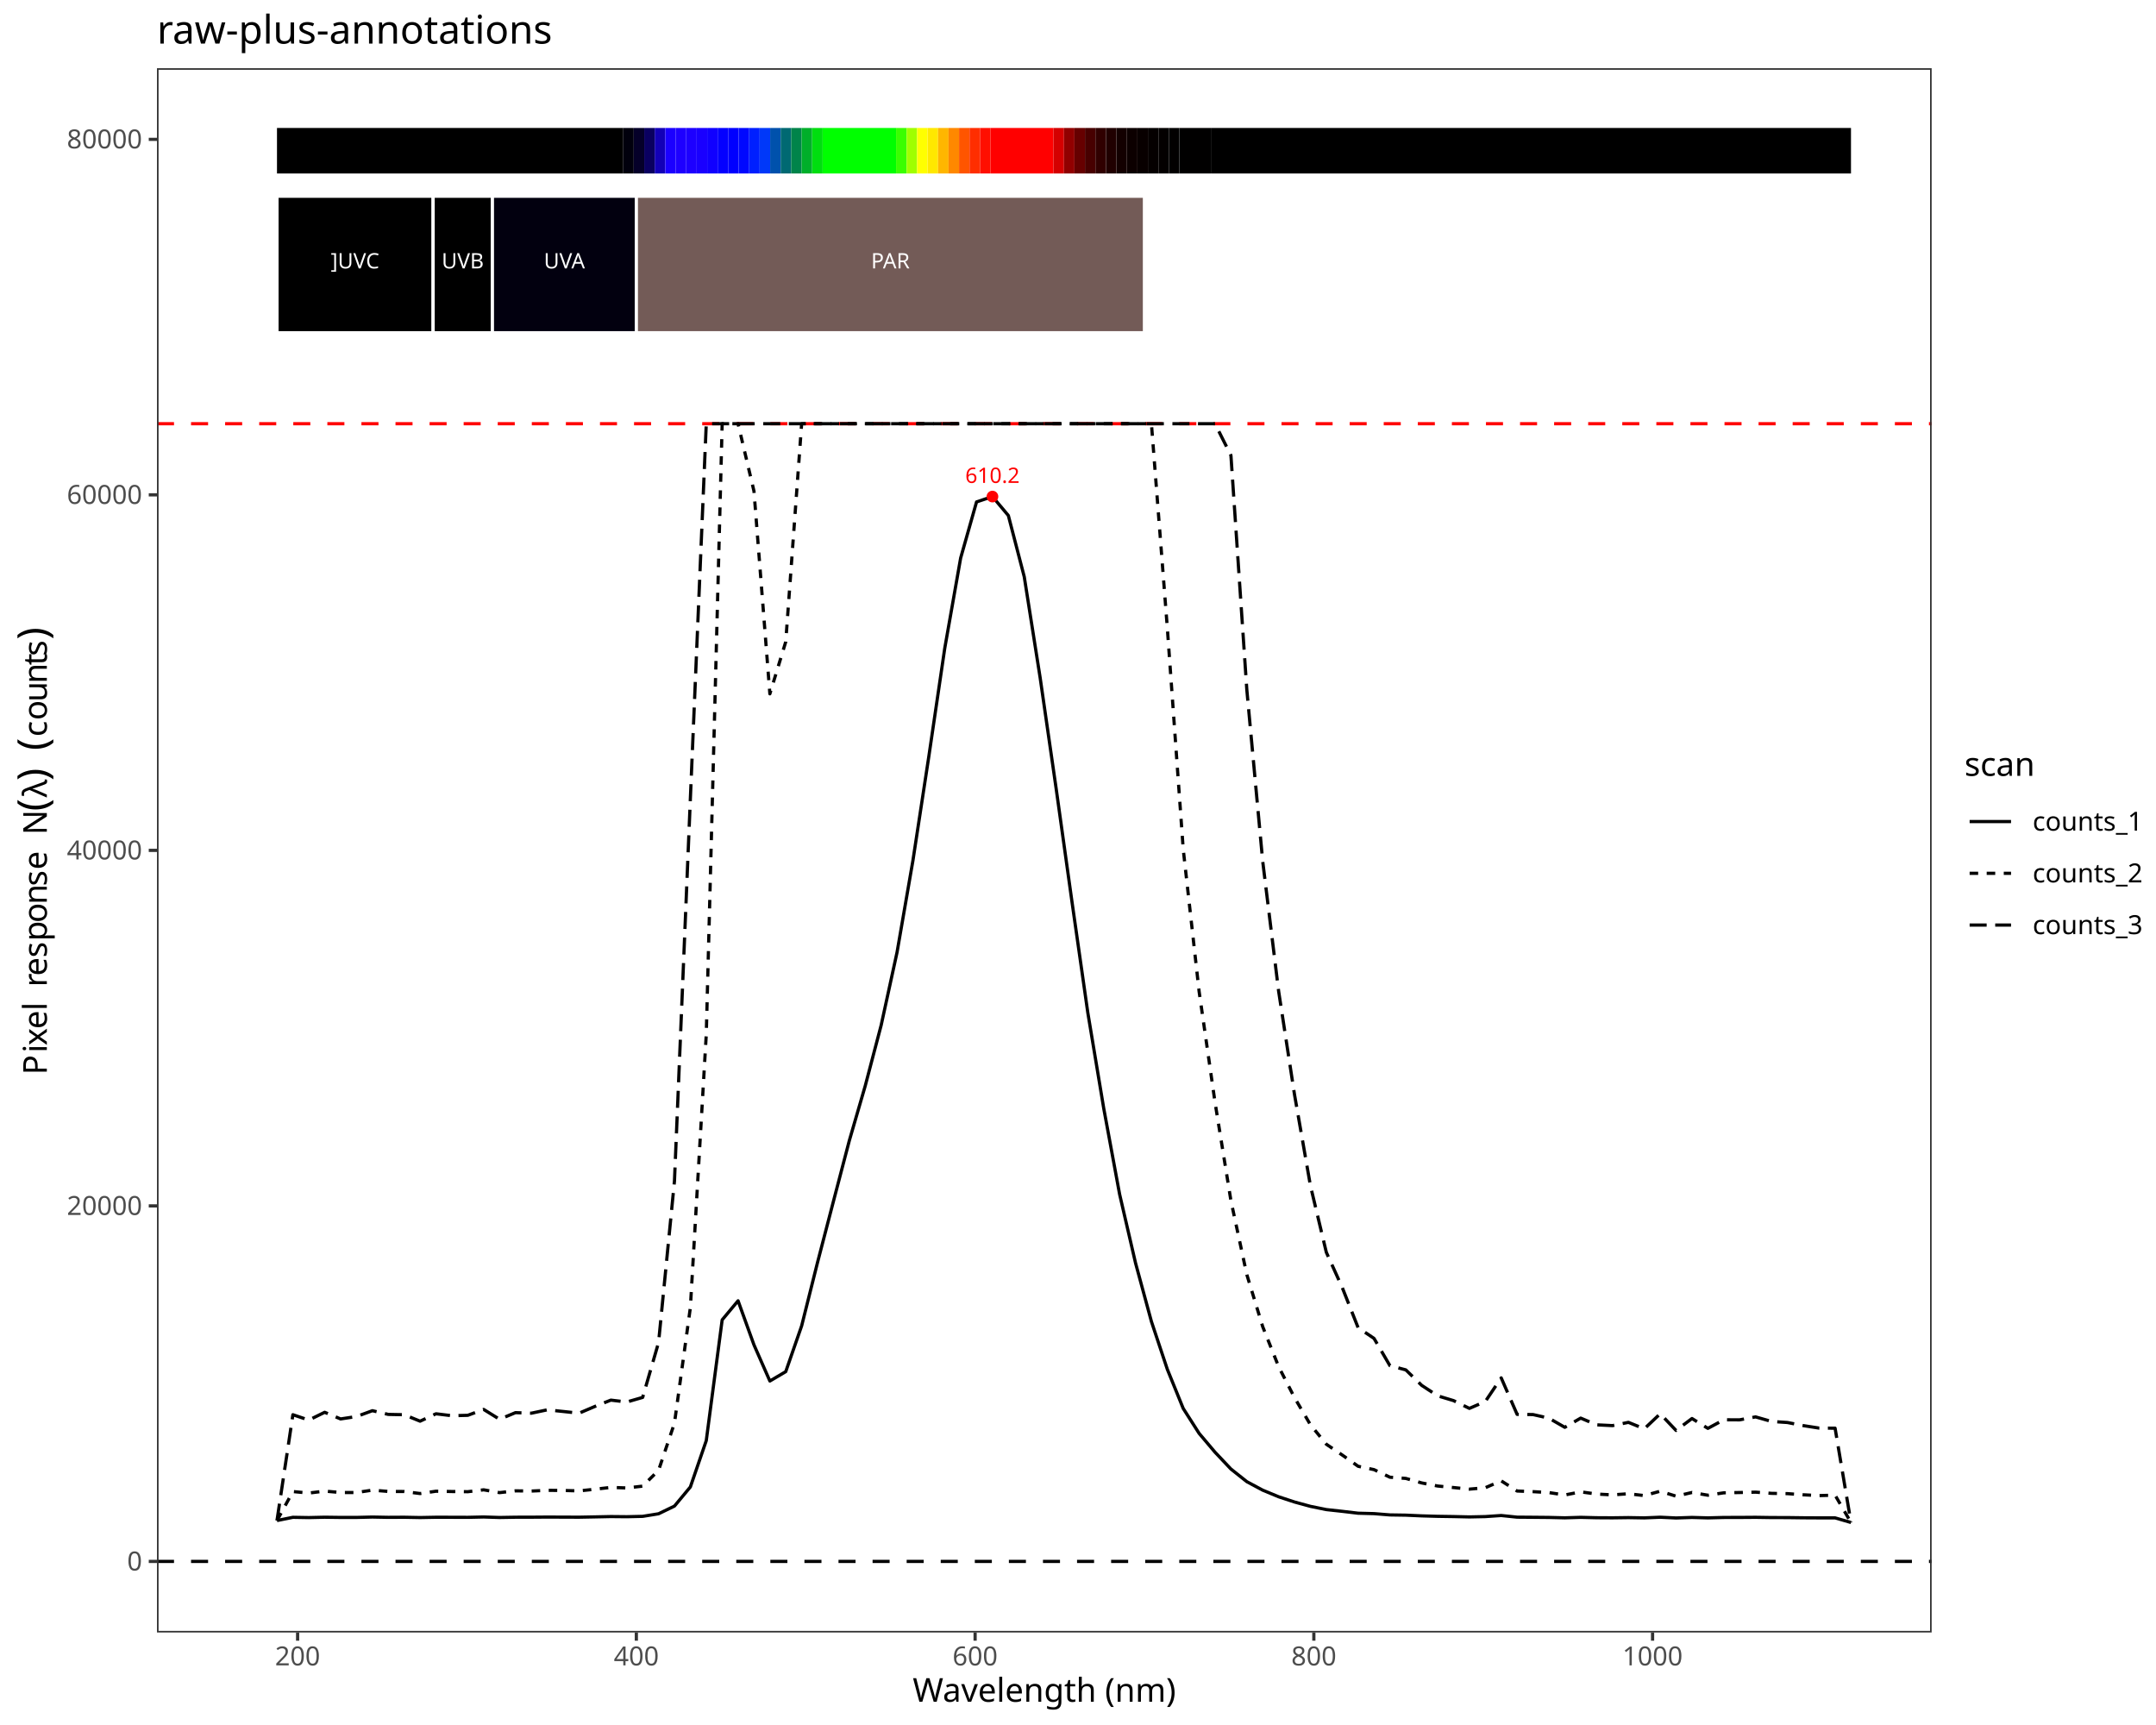
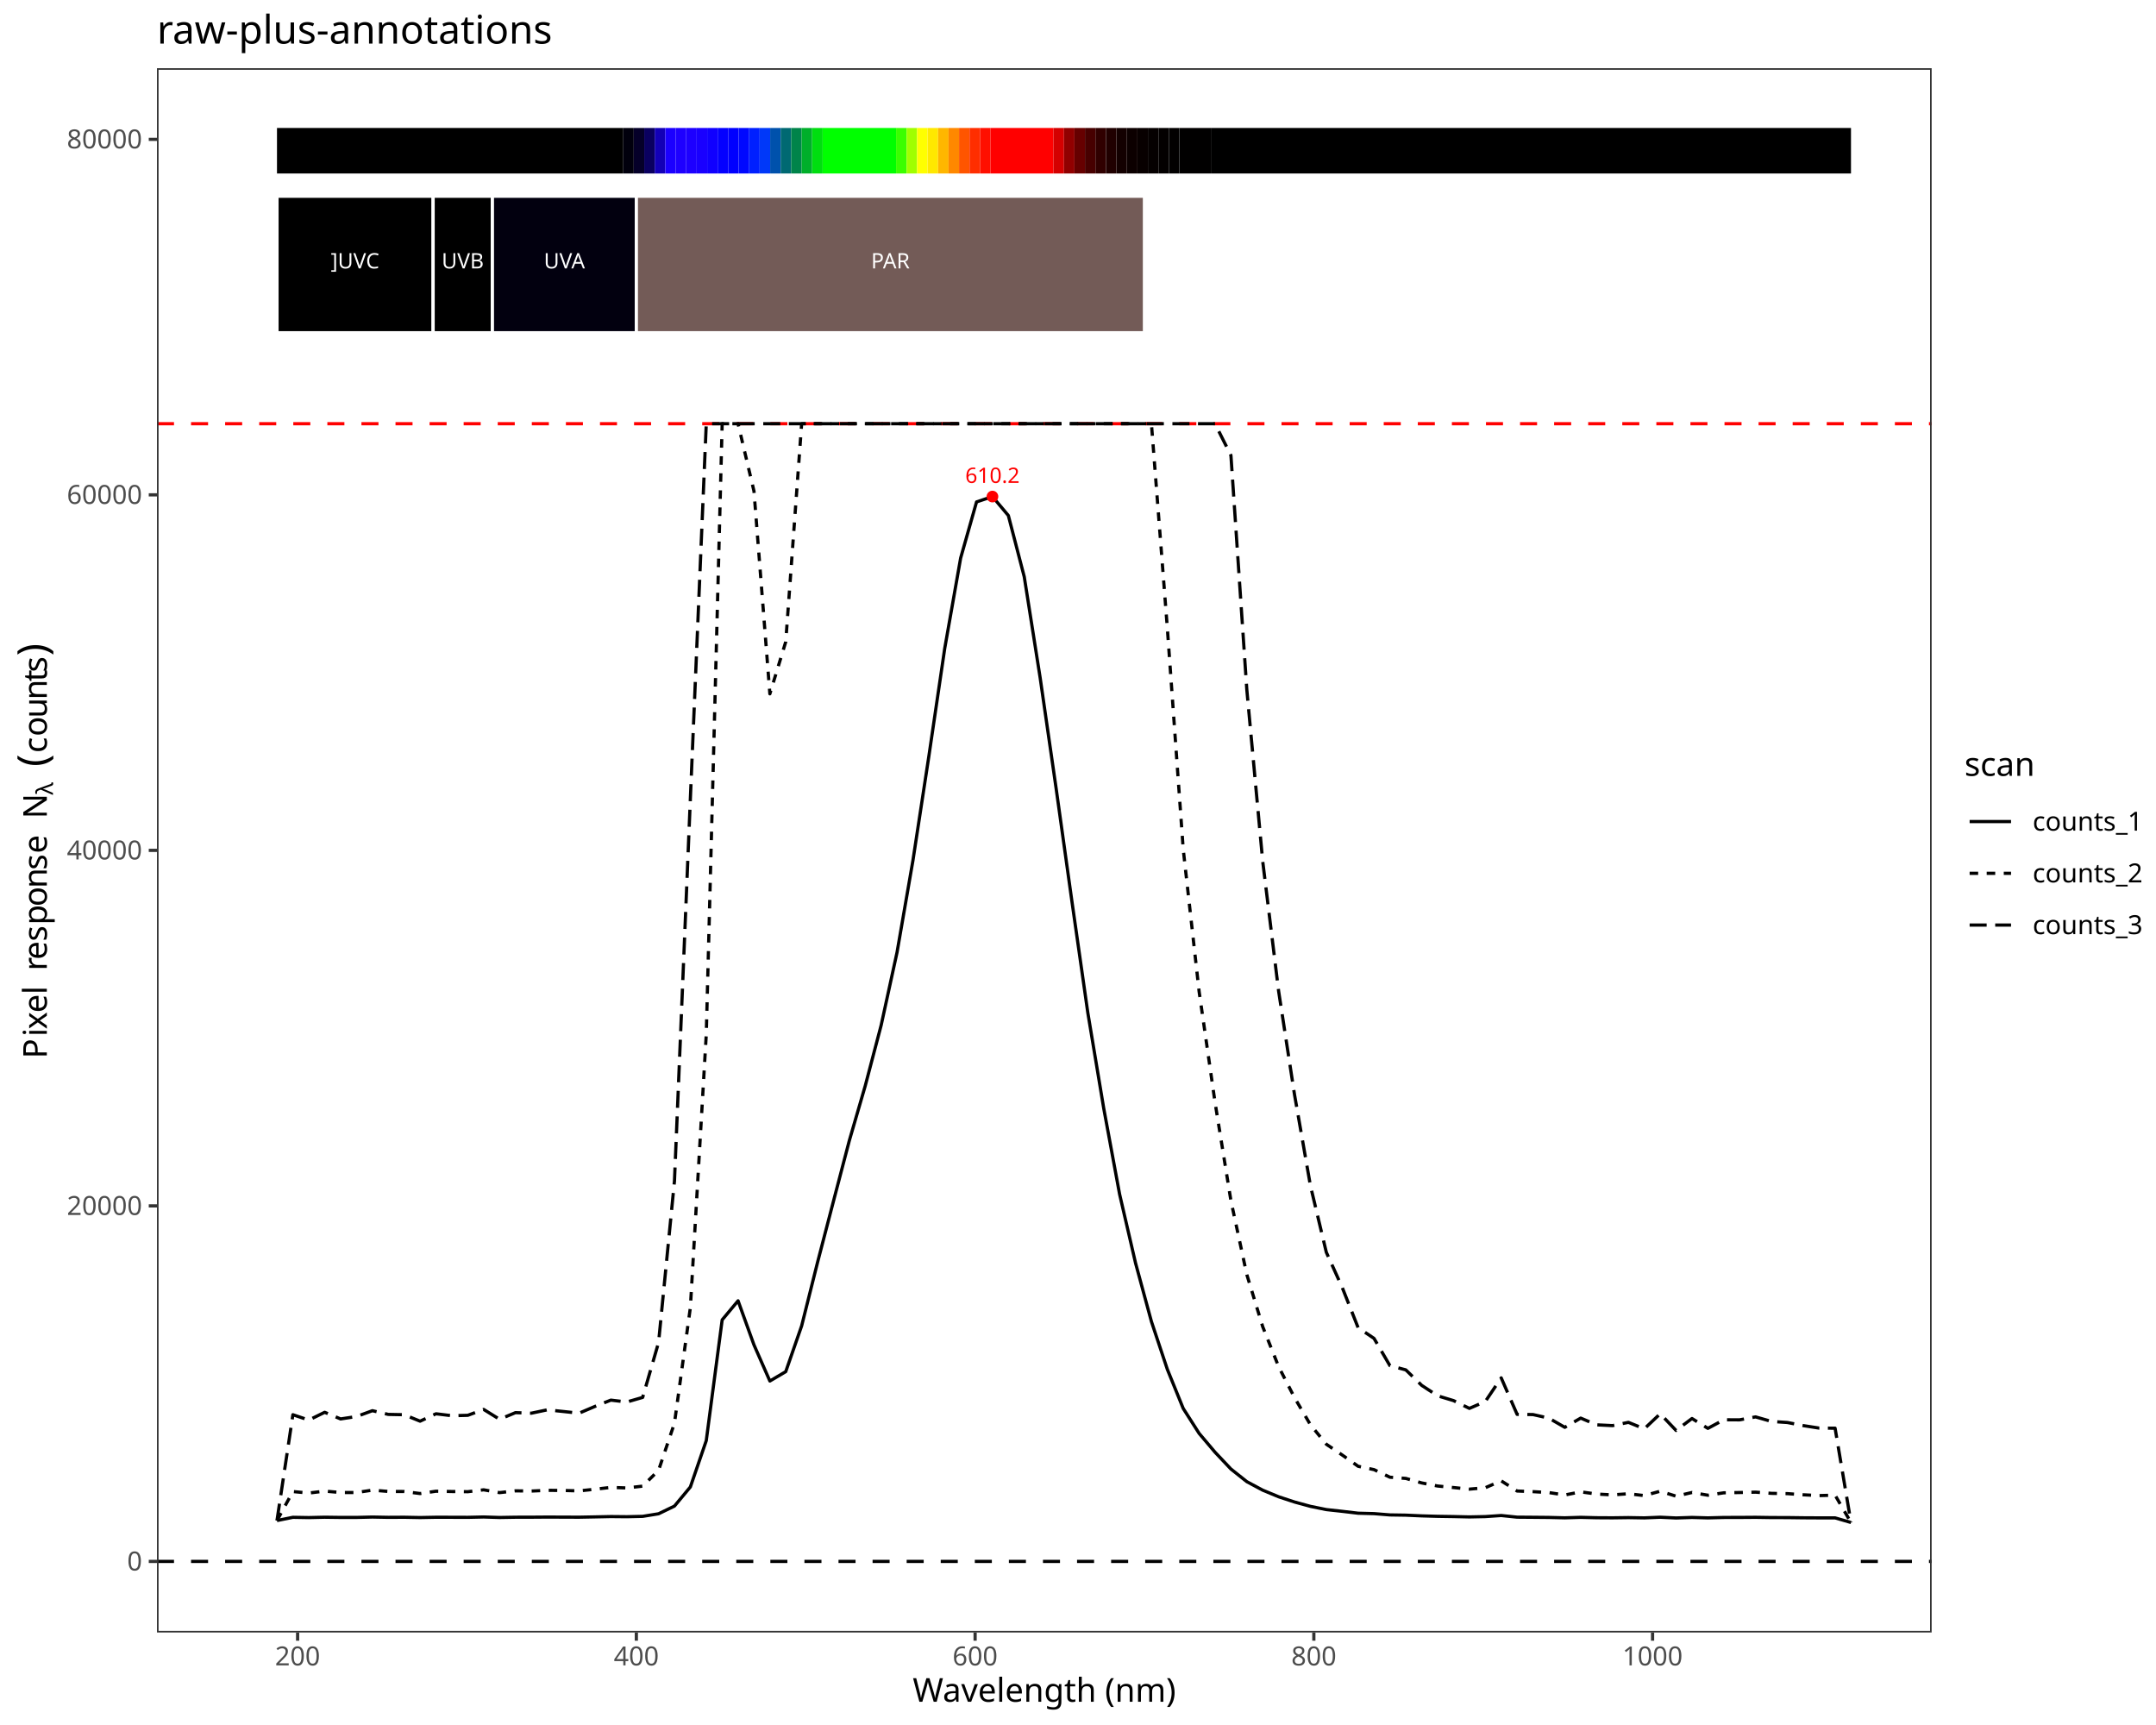
<svg xmlns="http://www.w3.org/2000/svg" class="svglite" data-engine-version="2.0" width="720.00pt" height="576.00pt" viewBox="0 0 720.00 576.00">
  <defs>
    <style type="text/css">
    .svglite line, .svglite polyline, .svglite polygon, .svglite path, .svglite rect, .svglite circle {
      fill: none;
      stroke: #000000;
      stroke-linecap: round;
      stroke-linejoin: round;
      stroke-miterlimit: 10.00;
    }
  </style>
  </defs>
  <rect width="100%" height="100%" style="stroke: none; fill: #FFFFFF;" />
  <defs>
    <clipPath id="cpMC4wMHw3MjAuMDB8MC4wMHw1NzYuMDA=">
      <rect x="0.00" y="0.00" width="720.00" height="576.00" />
    </clipPath>
  </defs>
  <g clip-path="url(#cpMC4wMHw3MjAuMDB8MC4wMHw1NzYuMDA=)">
    <rect x="0" y="0.00" width="720.00" height="576.00" style="stroke-width: 1.07; stroke: #FFFFFF; fill: #FFFFFF;" />
  </g>
  <defs>
    <clipPath id="cpNTIuNDJ8NjQ1LjA4fDIyLjc4fDU0NS4xMQ==">
      <rect x="52.42" y="22.78" width="592.66" height="522.33" />
    </clipPath>
  </defs>
  <g clip-path="url(#cpNTIuNDJ8NjQ1LjA4fDIyLjc4fDU0NS4xMQ==)">
    <rect x="52.42" y="22.78" width="592.66" height="522.33" style="stroke-width: 1.07; stroke: none; fill: #FFFFFF;" />
    <line x1="52.42" y1="141.49" x2="645.08" y2="141.49" style="stroke-width: 1.07; stroke: #FF0000; stroke-dasharray: 5.69,5.69; stroke-linecap: butt;" />
    <line x1="52.42" y1="521.37" x2="645.08" y2="521.37" style="stroke-width: 1.07; stroke-dasharray: 5.69,5.69; stroke-linecap: butt;" />
    <polyline points="92.50,507.73 97.81,506.65 103.12,506.74 108.43,506.62 113.74,506.69 119.05,506.69 124.36,506.56 129.67,506.66 134.98,506.63 140.29,506.73 145.60,506.63 150.91,506.64 156.22,506.66 161.53,506.54 166.83,506.71 172.14,506.62 177.45,506.61 182.76,506.57 188.07,506.59 193.38,506.61 198.69,506.51 204.00,506.40 209.31,506.45 214.62,506.33 219.93,505.47 225.24,502.90 230.55,496.51 235.86,481.04 241.17,440.72 246.48,434.35 251.79,449.07 257.10,461.14 262.40,458.01 267.71,442.73 273.02,421.53 278.33,401.12 283.64,380.84 288.95,362.57 294.26,342.36 299.57,317.99 304.88,287.31 310.19,252.55 315.50,216.48 320.81,186.34 326.12,167.60 331.43,165.81 336.74,172.14 342.05,192.59 347.36,226.31 352.67,263.08 357.98,301.05 363.28,338.18 368.59,370.08 373.90,398.80 379.21,421.73 384.52,441.28 389.83,457.23 395.14,470.31 400.45,478.63 405.76,484.91 411.07,490.53 416.38,494.75 421.69,497.59 427.00,499.79 432.31,501.54 437.62,502.99 442.93,504.07 448.24,504.65 453.55,505.28 458.85,505.42 464.16,505.85 469.47,505.93 474.78,506.17 480.09,506.32 485.40,506.40 490.71,506.52 496.02,506.41 501.33,506.05 506.64,506.60 511.95,506.64 517.26,506.69 522.57,506.82 527.88,506.66 533.19,506.79 538.50,506.82 543.81,506.75 549.12,506.84 554.43,506.62 559.73,506.87 565.04,506.69 570.35,506.84 575.66,506.70 580.97,506.69 586.28,506.65 591.59,506.73 596.90,506.74 602.21,506.81 607.52,506.84 612.83,506.84 618.14,508.38 " style="stroke-width: 1.07; stroke-linecap: butt;" />
    <polyline points="92.50,507.74 97.81,498.05 103.12,498.55 108.43,497.90 113.74,498.37 119.05,498.37 124.36,497.58 129.67,498.01 134.98,498.04 140.29,498.71 145.60,497.94 150.91,498.04 156.22,498.10 161.53,497.47 166.83,498.41 172.14,497.81 177.45,497.88 182.76,497.64 188.07,497.68 193.38,497.83 198.69,497.27 204.00,496.66 209.31,496.85 214.62,496.24 219.93,490.96 225.24,475.20 230.55,436.60 235.86,345.41 241.17,141.49 246.48,141.49 251.79,164.00 257.10,231.68 262.40,214.31 267.71,141.49 273.02,141.49 278.33,141.49 283.64,141.49 288.95,141.49 294.26,141.49 299.57,141.49 304.88,141.49 310.19,141.49 315.50,141.49 320.81,141.49 326.12,141.49 331.43,141.49 336.74,141.49 342.05,141.49 347.36,141.49 352.67,141.49 357.98,141.49 363.28,141.49 368.59,141.49 373.90,141.49 379.21,141.49 384.52,141.49 389.83,209.68 395.14,283.57 400.45,331.11 405.76,368.09 411.07,400.93 416.38,425.62 421.69,443.02 427.00,456.34 432.31,466.70 437.62,475.74 442.93,482.25 448.24,485.85 453.55,489.61 458.85,490.73 464.16,493.26 469.47,493.66 474.78,495.17 480.09,496.20 485.40,496.71 490.71,497.24 496.02,496.77 501.33,494.47 506.64,497.87 511.95,498.08 517.26,498.39 522.57,499.20 527.88,498.15 533.19,498.88 538.50,499.16 543.81,498.78 549.12,499.40 554.43,497.93 559.73,499.60 565.04,498.36 570.35,499.27 575.66,498.47 580.97,498.37 586.28,498.25 591.59,498.65 596.90,498.74 602.21,499.13 607.52,499.40 612.83,499.25 618.14,508.39 " style="stroke-width: 1.07; stroke-dasharray: 2.85,2.85; stroke-linecap: butt;" />
    <polyline points="92.50,507.72 97.81,472.39 103.12,474.19 108.43,471.58 113.74,473.80 119.05,473.00 124.36,471.05 129.67,472.29 134.98,472.39 140.29,474.55 145.60,472.08 150.91,472.73 156.22,472.59 161.53,470.63 166.83,473.92 172.14,471.70 177.45,471.88 182.76,470.76 188.07,471.31 193.38,471.88 198.69,469.62 204.00,467.52 209.31,468.15 214.62,466.61 219.93,448.28 225.24,394.36 230.55,266.64 235.86,141.49 241.17,141.49 246.48,141.49 251.79,141.49 257.10,141.49 262.40,141.49 267.71,141.49 273.02,141.49 278.33,141.49 283.64,141.49 288.95,141.49 294.26,141.49 299.57,141.49 304.88,141.49 310.19,141.49 315.50,141.49 320.81,141.49 326.12,141.49 331.43,141.49 336.74,141.49 342.05,141.49 347.36,141.49 352.67,141.49 357.98,141.49 363.28,141.49 368.59,141.49 373.90,141.49 379.21,141.49 384.52,141.49 389.83,141.49 395.14,141.49 400.45,141.49 405.76,141.49 411.07,152.07 416.38,230.34 421.69,287.66 427.00,330.97 432.31,365.54 437.62,395.92 442.93,418.17 448.24,429.91 453.55,443.34 458.85,446.90 464.16,456.01 469.47,457.42 474.78,462.59 480.09,466.08 485.40,467.68 490.71,470.28 496.02,467.98 501.33,460.09 506.64,472.27 511.95,472.34 517.26,473.54 522.57,476.60 527.88,473.52 533.19,475.77 538.50,476.03 543.81,474.94 549.12,477.10 554.43,472.07 559.73,477.65 565.04,473.66 570.35,476.95 575.66,474.09 580.97,474.10 586.28,473.12 591.59,474.64 596.90,474.99 602.21,476.03 607.52,476.86 612.83,476.89 618.14,508.38 " style="stroke-width: 1.07; stroke-dasharray: 5.69,2.85; stroke-linecap: butt;" />
    <text x="331.43" y="161.25" text-anchor="middle" style="font-size: 7.11px; fill: #FF0000; font-family: sans;" textLength="17.80px" lengthAdjust="spacingAndGlyphs">610.2</text>
    <circle cx="331.43" cy="165.81" r="1.95" style="stroke-width: 0.71; stroke: none; fill: #FF0000;" />
    <rect x="92.50" y="42.73" width="115.64" height="15.20" style="stroke-width: 1.07; stroke: none; stroke-linecap: square; stroke-linejoin: miter; fill: #000000;" />
    <rect x="208.14" y="42.73" width="3.50" height="15.20" style="stroke-width: 1.07; stroke: none; stroke-linecap: square; stroke-linejoin: miter; fill: #01000D;" />
    <rect x="211.65" y="42.73" width="3.50" height="15.20" style="stroke-width: 1.07; stroke: none; stroke-linecap: square; stroke-linejoin: miter; fill: #050029;" />
    <rect x="215.15" y="42.73" width="3.50" height="15.20" style="stroke-width: 1.07; stroke: none; stroke-linecap: square; stroke-linejoin: miter; fill: #0A0060;" />
    <rect x="218.65" y="42.73" width="3.50" height="15.20" style="stroke-width: 1.07; stroke: none; stroke-linecap: square; stroke-linejoin: miter; fill: #1300B7;" />
    <rect x="222.16" y="42.73" width="3.50" height="15.20" style="stroke-width: 1.07; stroke: none; stroke-linecap: square; stroke-linejoin: miter; fill: #1B00FF;" />
    <rect x="225.66" y="42.73" width="3.50" height="15.20" style="stroke-width: 1.07; stroke: none; stroke-linecap: square; stroke-linejoin: miter; fill: #1E00FF;" />
    <rect x="229.17" y="42.73" width="3.50" height="15.20" style="stroke-width: 1.07; stroke: none; stroke-linecap: square; stroke-linejoin: miter; fill: #1D00FF;" />
    <rect x="232.67" y="42.73" width="3.50" height="15.20" style="stroke-width: 1.07; stroke: none; stroke-linecap: square; stroke-linejoin: miter; fill: #1900FF;" />
    <rect x="236.18" y="42.73" width="3.50" height="15.20" style="stroke-width: 1.07; stroke: none; stroke-linecap: square; stroke-linejoin: miter; fill: #1000FF;" />
    <rect x="239.68" y="42.73" width="3.50" height="15.20" style="stroke-width: 1.07; stroke: none; stroke-linecap: square; stroke-linejoin: miter; fill: #0400FF;" />
    <rect x="243.18" y="42.73" width="3.50" height="15.20" style="stroke-width: 1.07; stroke: none; stroke-linecap: square; stroke-linejoin: miter; fill: #0000FF;" />
    <rect x="246.69" y="42.73" width="3.50" height="15.20" style="stroke-width: 1.07; stroke: none; stroke-linecap: square; stroke-linejoin: miter; fill: #0008FF;" />
    <rect x="250.19" y="42.73" width="3.50" height="15.20" style="stroke-width: 1.07; stroke: none; stroke-linecap: square; stroke-linejoin: miter; fill: #001FFF;" />
    <rect x="253.70" y="42.73" width="3.50" height="15.20" style="stroke-width: 1.07; stroke: none; stroke-linecap: square; stroke-linejoin: miter; fill: #0038F9;" />
    <rect x="257.20" y="42.73" width="3.50" height="15.20" style="stroke-width: 1.07; stroke: none; stroke-linecap: square; stroke-linejoin: miter; fill: #0051AC;" />
    <rect x="260.71" y="42.73" width="3.50" height="15.20" style="stroke-width: 1.07; stroke: none; stroke-linecap: square; stroke-linejoin: miter; fill: #006972;" />
    <rect x="264.21" y="42.73" width="3.50" height="15.20" style="stroke-width: 1.07; stroke: none; stroke-linecap: square; stroke-linejoin: miter; fill: #00844A;" />
    <rect x="267.71" y="42.73" width="3.50" height="15.20" style="stroke-width: 1.07; stroke: none; stroke-linecap: square; stroke-linejoin: miter; fill: #00AF2A;" />
    <rect x="271.22" y="42.73" width="3.50" height="15.20" style="stroke-width: 1.07; stroke: none; stroke-linecap: square; stroke-linejoin: miter; fill: #00DE10;" />
    <rect x="274.72" y="42.73" width="24.53" height="15.20" style="stroke-width: 1.07; stroke: none; stroke-linecap: square; stroke-linejoin: miter; fill: #00FF00;" />
    <rect x="299.25" y="42.73" width="3.50" height="15.20" style="stroke-width: 1.07; stroke: none; stroke-linecap: square; stroke-linejoin: miter; fill: #3AFF00;" />
    <rect x="302.76" y="42.73" width="3.50" height="15.20" style="stroke-width: 1.07; stroke: none; stroke-linecap: square; stroke-linejoin: miter; fill: #A0FF00;" />
    <rect x="306.26" y="42.73" width="3.50" height="15.20" style="stroke-width: 1.07; stroke: none; stroke-linecap: square; stroke-linejoin: miter; fill: #FFFF00;" />
    <rect x="309.77" y="42.73" width="3.50" height="15.20" style="stroke-width: 1.07; stroke: none; stroke-linecap: square; stroke-linejoin: miter; fill: #FFE800;" />
    <rect x="313.27" y="42.73" width="3.50" height="15.20" style="stroke-width: 1.07; stroke: none; stroke-linecap: square; stroke-linejoin: miter; fill: #FFB600;" />
    <rect x="316.77" y="42.73" width="3.50" height="15.20" style="stroke-width: 1.07; stroke: none; stroke-linecap: square; stroke-linejoin: miter; fill: #FF8800;" />
    <rect x="320.28" y="42.73" width="3.50" height="15.20" style="stroke-width: 1.07; stroke: none; stroke-linecap: square; stroke-linejoin: miter; fill: #FF5500;" />
    <rect x="323.78" y="42.73" width="3.50" height="15.20" style="stroke-width: 1.07; stroke: none; stroke-linecap: square; stroke-linejoin: miter; fill: #FF2E00;" />
    <rect x="327.29" y="42.73" width="3.50" height="15.20" style="stroke-width: 1.07; stroke: none; stroke-linecap: square; stroke-linejoin: miter; fill: #FF0F00;" />
    <rect x="330.79" y="42.73" width="21.03" height="15.20" style="stroke-width: 1.07; stroke: none; stroke-linecap: square; stroke-linejoin: miter; fill: #FF0000;" />
    <rect x="351.82" y="42.73" width="3.50" height="15.20" style="stroke-width: 1.07; stroke: none; stroke-linecap: square; stroke-linejoin: miter; fill: #D40000;" />
    <rect x="355.32" y="42.73" width="3.50" height="15.20" style="stroke-width: 1.07; stroke: none; stroke-linecap: square; stroke-linejoin: miter; fill: #910000;" />
    <rect x="358.82" y="42.73" width="3.50" height="15.20" style="stroke-width: 1.07; stroke: none; stroke-linecap: square; stroke-linejoin: miter; fill: #660000;" />
    <rect x="362.33" y="42.73" width="3.50" height="15.20" style="stroke-width: 1.07; stroke: none; stroke-linecap: square; stroke-linejoin: miter; fill: #470000;" />
    <rect x="365.83" y="42.73" width="3.50" height="15.20" style="stroke-width: 1.07; stroke: none; stroke-linecap: square; stroke-linejoin: miter; fill: #300000;" />
    <rect x="369.34" y="42.73" width="3.50" height="15.20" style="stroke-width: 1.07; stroke: none; stroke-linecap: square; stroke-linejoin: miter; fill: #200000;" />
    <rect x="372.84" y="42.73" width="3.50" height="15.20" style="stroke-width: 1.07; stroke: none; stroke-linecap: square; stroke-linejoin: miter; fill: #130000;" />
    <rect x="376.35" y="42.73" width="3.50" height="15.20" style="stroke-width: 1.07; stroke: none; stroke-linecap: square; stroke-linejoin: miter; fill: #0C0000;" />
    <rect x="379.85" y="42.73" width="3.50" height="15.20" style="stroke-width: 1.07; stroke: none; stroke-linecap: square; stroke-linejoin: miter; fill: #080000;" />
    <rect x="383.35" y="42.73" width="3.50" height="15.20" style="stroke-width: 1.07; stroke: none; stroke-linecap: square; stroke-linejoin: miter; fill: #050000;" />
    <rect x="386.86" y="42.73" width="3.50" height="15.20" style="stroke-width: 1.07; stroke: none; stroke-linecap: square; stroke-linejoin: miter; fill: #030000;" />
    <rect x="390.36" y="42.73" width="3.50" height="15.20" style="stroke-width: 1.07; stroke: none; stroke-linecap: square; stroke-linejoin: miter; fill: #020000;" />
    <rect x="393.87" y="42.73" width="10.51" height="15.20" style="stroke-width: 1.07; stroke: none; stroke-linecap: square; stroke-linejoin: miter; fill: #010000;" />
    <rect x="404.38" y="42.73" width="213.76" height="15.20" style="stroke-width: 1.07; stroke: none; stroke-linecap: square; stroke-linejoin: miter; fill: #000000;" />
    <rect x="92.50" y="65.52" width="52.14" height="45.59" style="stroke-width: 1.07; stroke: #FFFFFF; stroke-linecap: square; stroke-linejoin: miter; fill: #000000;" />
    <rect x="144.64" y="65.52" width="19.80" height="45.59" style="stroke-width: 1.07; stroke: #FFFFFF; stroke-linecap: square; stroke-linejoin: miter; fill: #000000;" />
    <rect x="164.44" y="65.52" width="48.08" height="45.59" style="stroke-width: 1.07; stroke: #FFFFFF; stroke-linecap: square; stroke-linejoin: miter; fill: #02000F;" />
    <rect x="212.51" y="65.52" width="169.68" height="45.59" style="stroke-width: 1.07; stroke: #FFFFFF; stroke-linecap: square; stroke-linejoin: miter; fill: #735B57;" />
    <text x="118.57" y="89.62" text-anchor="middle" style="font-size: 7.11px; fill: #FFFFFF; font-family: sans;" textLength="17.00px" lengthAdjust="spacingAndGlyphs">]UVC</text>
    <text x="154.54" y="89.62" text-anchor="middle" style="font-size: 7.11px; fill: #FFFFFF; font-family: sans;" textLength="14.63px" lengthAdjust="spacingAndGlyphs">UVB</text>
    <text x="188.48" y="89.62" text-anchor="middle" style="font-size: 7.11px; fill: #FFFFFF; font-family: sans;" textLength="14.63px" lengthAdjust="spacingAndGlyphs">UVA</text>
    <text x="297.36" y="89.62" text-anchor="middle" style="font-size: 7.11px; fill: #FFFFFF; font-family: sans;" textLength="14.63px" lengthAdjust="spacingAndGlyphs">PAR</text>
    <rect x="52.42" y="22.78" width="592.66" height="522.33" style="stroke-width: 1.07; stroke: #333333;" />
  </g>
  <g clip-path="url(#cpMC4wMHw3MjAuMDB8MC4wMHw1NzYuMDA=)">
    <text x="47.49" y="524.40" text-anchor="end" style="font-size: 8.80px; fill: #4D4D4D; font-family: sans;" textLength="4.89px" lengthAdjust="spacingAndGlyphs">0</text>
    <text x="47.49" y="405.69" text-anchor="end" style="font-size: 8.80px; fill: #4D4D4D; font-family: sans;" textLength="24.47px" lengthAdjust="spacingAndGlyphs">20000</text>
    <text x="47.49" y="286.98" text-anchor="end" style="font-size: 8.80px; fill: #4D4D4D; font-family: sans;" textLength="24.47px" lengthAdjust="spacingAndGlyphs">40000</text>
    <text x="47.49" y="168.26" text-anchor="end" style="font-size: 8.80px; fill: #4D4D4D; font-family: sans;" textLength="24.47px" lengthAdjust="spacingAndGlyphs">60000</text>
    <text x="47.49" y="49.55" text-anchor="end" style="font-size: 8.80px; fill: #4D4D4D; font-family: sans;" textLength="24.47px" lengthAdjust="spacingAndGlyphs">80000</text>
    <polyline points="49.68,521.37 52.42,521.37 " style="stroke-width: 1.07; stroke: #333333; stroke-linecap: butt;" />
    <polyline points="49.68,402.66 52.42,402.66 " style="stroke-width: 1.07; stroke: #333333; stroke-linecap: butt;" />
    <polyline points="49.68,283.95 52.42,283.95 " style="stroke-width: 1.07; stroke: #333333; stroke-linecap: butt;" />
    <polyline points="49.68,165.24 52.42,165.24 " style="stroke-width: 1.07; stroke: #333333; stroke-linecap: butt;" />
    <polyline points="49.68,46.53 52.42,46.53 " style="stroke-width: 1.07; stroke: #333333; stroke-linecap: butt;" />
    <polyline points="99.39,547.85 99.39,545.11 " style="stroke-width: 1.07; stroke: #333333; stroke-linecap: butt;" />
    <polyline points="212.51,547.85 212.51,545.11 " style="stroke-width: 1.07; stroke: #333333; stroke-linecap: butt;" />
    <polyline points="325.64,547.85 325.64,545.11 " style="stroke-width: 1.07; stroke: #333333; stroke-linecap: butt;" />
    <polyline points="438.76,547.85 438.76,545.11 " style="stroke-width: 1.07; stroke: #333333; stroke-linecap: butt;" />
    <polyline points="551.88,547.85 551.88,545.11 " style="stroke-width: 1.07; stroke: #333333; stroke-linecap: butt;" />
    <text x="99.39" y="556.10" text-anchor="middle" style="font-size: 8.80px; fill: #4D4D4D; font-family: sans;" textLength="14.68px" lengthAdjust="spacingAndGlyphs">200</text>
    <text x="212.51" y="556.10" text-anchor="middle" style="font-size: 8.80px; fill: #4D4D4D; font-family: sans;" textLength="14.68px" lengthAdjust="spacingAndGlyphs">400</text>
    <text x="325.64" y="556.10" text-anchor="middle" style="font-size: 8.80px; fill: #4D4D4D; font-family: sans;" textLength="14.68px" lengthAdjust="spacingAndGlyphs">600</text>
    <text x="438.76" y="556.10" text-anchor="middle" style="font-size: 8.80px; fill: #4D4D4D; font-family: sans;" textLength="14.68px" lengthAdjust="spacingAndGlyphs">800</text>
    <text x="551.88" y="556.10" text-anchor="middle" style="font-size: 8.80px; fill: #4D4D4D; font-family: sans;" textLength="19.58px" lengthAdjust="spacingAndGlyphs">1000</text>
    <text x="348.75" y="568.24" text-anchor="middle" style="font-size: 11.00px; font-family: sans;" textLength="83.76px" lengthAdjust="spacingAndGlyphs">Wavelength (nm)</text>
-     <text transform="translate(15.64,358.89) rotate(-90)" style="font-size: 11.00px; font-family: sans;" textLength="7.34px" lengthAdjust="spacingAndGlyphs">P</text>
-     <text transform="translate(15.64,351.55) rotate(-90)" style="font-size: 11.00px; font-family: sans;" textLength="2.44px" lengthAdjust="spacingAndGlyphs">i</text>
-     <text transform="translate(15.64,349.11) rotate(-90)" style="font-size: 11.00px; font-family: sans;" textLength="5.50px" lengthAdjust="spacingAndGlyphs">x</text>
-     <text transform="translate(15.64,343.61) rotate(-90)" style="font-size: 11.00px; font-family: sans;" textLength="6.12px" lengthAdjust="spacingAndGlyphs">e</text>
-     <text transform="translate(15.64,337.49) rotate(-90)" style="font-size: 11.00px; font-family: sans;" textLength="2.44px" lengthAdjust="spacingAndGlyphs">l</text>
-     <text transform="translate(15.64,335.05) rotate(-90)" style="font-size: 11.00px; font-family: sans;" textLength="2.75px" lengthAdjust="spacingAndGlyphs"> </text>
-     <text transform="translate(15.64,332.29) rotate(-90)" style="font-size: 11.00px; font-family: sans;" textLength="2.75px" lengthAdjust="spacingAndGlyphs"> </text>
-     <text transform="translate(15.64,329.54) rotate(-90)" style="font-size: 11.00px; font-family: sans;" textLength="3.66px" lengthAdjust="spacingAndGlyphs">r</text>
-     <text transform="translate(15.64,325.88) rotate(-90)" style="font-size: 11.00px; font-family: sans;" textLength="6.12px" lengthAdjust="spacingAndGlyphs">e</text>
-     <text transform="translate(15.64,319.76) rotate(-90)" style="font-size: 11.00px; font-family: sans;" textLength="5.50px" lengthAdjust="spacingAndGlyphs">s</text>
-     <text transform="translate(15.64,314.26) rotate(-90)" style="font-size: 11.00px; font-family: sans;" textLength="6.12px" lengthAdjust="spacingAndGlyphs">p</text>
-     <text transform="translate(15.64,308.14) rotate(-90)" style="font-size: 11.00px; font-family: sans;" textLength="6.12px" lengthAdjust="spacingAndGlyphs">o</text>
-     <text transform="translate(15.64,302.02) rotate(-90)" style="font-size: 11.00px; font-family: sans;" textLength="6.12px" lengthAdjust="spacingAndGlyphs">n</text>
-     <text transform="translate(15.64,295.90) rotate(-90)" style="font-size: 11.00px; font-family: sans;" textLength="5.50px" lengthAdjust="spacingAndGlyphs">s</text>
-     <text transform="translate(15.64,290.40) rotate(-90)" style="font-size: 11.00px; font-family: sans;" textLength="6.12px" lengthAdjust="spacingAndGlyphs">e</text>
-     <text transform="translate(15.64,284.28) rotate(-90)" style="font-size: 11.00px; font-family: sans;" textLength="2.75px" lengthAdjust="spacingAndGlyphs"> </text>
-     <text transform="translate(15.64,281.53) rotate(-90)" style="font-size: 11.00px; font-family: sans;" textLength="2.75px" lengthAdjust="spacingAndGlyphs"> </text>
-     <text transform="translate(15.64,278.78) rotate(-90)" style="font-size: 11.00px; font-family: sans;" textLength="7.95px" lengthAdjust="spacingAndGlyphs">N</text>
-     <text transform="translate(15.64,270.83) rotate(-90)" style="font-size: 13.75px; font-family: sans;" textLength="4.58px" lengthAdjust="spacingAndGlyphs">(</text>
-     <text transform="translate(15.64,266.25) rotate(-90)" style="font-size: 11.00px; font-family: sans;" textLength="5.60px" lengthAdjust="spacingAndGlyphs">λ</text>
-     <text transform="translate(15.64,260.65) rotate(-90)" style="font-size: 13.75px; font-family: sans;" textLength="4.57px" lengthAdjust="spacingAndGlyphs">)</text>
-     <text transform="translate(15.64,256.08) rotate(-90)" style="font-size: 11.00px; font-family: sans;" textLength="2.75px" lengthAdjust="spacingAndGlyphs"> </text>
-     <text transform="translate(15.64,253.32) rotate(-90)" style="font-size: 11.00px; font-family: sans;" textLength="2.75px" lengthAdjust="spacingAndGlyphs"> </text>
-     <text transform="translate(15.64,250.57) rotate(-90)" style="font-size: 13.75px; font-family: sans;" textLength="4.58px" lengthAdjust="spacingAndGlyphs">(</text>
-     <text transform="translate(15.64,245.99) rotate(-90)" style="font-size: 11.00px; font-family: sans;" textLength="5.50px" lengthAdjust="spacingAndGlyphs">c</text>
-     <text transform="translate(15.64,240.49) rotate(-90)" style="font-size: 11.00px; font-family: sans;" textLength="6.12px" lengthAdjust="spacingAndGlyphs">o</text>
-     <text transform="translate(15.64,234.37) rotate(-90)" style="font-size: 11.00px; font-family: sans;" textLength="6.12px" lengthAdjust="spacingAndGlyphs">u</text>
-     <text transform="translate(15.64,228.25) rotate(-90)" style="font-size: 11.00px; font-family: sans;" textLength="6.12px" lengthAdjust="spacingAndGlyphs">n</text>
-     <text transform="translate(15.64,222.13) rotate(-90)" style="font-size: 11.00px; font-family: sans;" textLength="3.06px" lengthAdjust="spacingAndGlyphs">t</text>
-     <text transform="translate(15.64,219.08) rotate(-90)" style="font-size: 11.00px; font-family: sans;" textLength="5.50px" lengthAdjust="spacingAndGlyphs">s</text>
-     <text transform="translate(15.64,213.57) rotate(-90)" style="font-size: 13.75px; font-family: sans;" textLength="4.57px" lengthAdjust="spacingAndGlyphs">)</text>
+     <text transform="translate(15.64,353.48) rotate(-90)" style="font-size: 11.00px; font-family: sans;" textLength="7.34px" lengthAdjust="spacingAndGlyphs">P</text>
+     <text transform="translate(15.64,346.14) rotate(-90)" style="font-size: 11.00px; font-family: sans;" textLength="2.44px" lengthAdjust="spacingAndGlyphs">i</text>
+     <text transform="translate(15.64,343.70) rotate(-90)" style="font-size: 11.00px; font-family: sans;" textLength="5.50px" lengthAdjust="spacingAndGlyphs">x</text>
+     <text transform="translate(15.64,338.19) rotate(-90)" style="font-size: 11.00px; font-family: sans;" textLength="6.12px" lengthAdjust="spacingAndGlyphs">e</text>
+     <text transform="translate(15.64,332.07) rotate(-90)" style="font-size: 11.00px; font-family: sans;" textLength="2.44px" lengthAdjust="spacingAndGlyphs">l</text>
+     <text transform="translate(15.64,329.63) rotate(-90)" style="font-size: 11.00px; font-family: sans;" textLength="2.75px" lengthAdjust="spacingAndGlyphs"> </text>
+     <text transform="translate(15.64,326.88) rotate(-90)" style="font-size: 11.00px; font-family: sans;" textLength="2.75px" lengthAdjust="spacingAndGlyphs"> </text>
+     <text transform="translate(15.64,324.13) rotate(-90)" style="font-size: 11.00px; font-family: sans;" textLength="3.66px" lengthAdjust="spacingAndGlyphs">r</text>
+     <text transform="translate(15.64,320.46) rotate(-90)" style="font-size: 11.00px; font-family: sans;" textLength="6.12px" lengthAdjust="spacingAndGlyphs">e</text>
+     <text transform="translate(15.64,314.35) rotate(-90)" style="font-size: 11.00px; font-family: sans;" textLength="5.50px" lengthAdjust="spacingAndGlyphs">s</text>
+     <text transform="translate(15.64,308.84) rotate(-90)" style="font-size: 11.00px; font-family: sans;" textLength="6.12px" lengthAdjust="spacingAndGlyphs">p</text>
+     <text transform="translate(15.64,302.72) rotate(-90)" style="font-size: 11.00px; font-family: sans;" textLength="6.12px" lengthAdjust="spacingAndGlyphs">o</text>
+     <text transform="translate(15.64,296.61) rotate(-90)" style="font-size: 11.00px; font-family: sans;" textLength="6.12px" lengthAdjust="spacingAndGlyphs">n</text>
+     <text transform="translate(15.64,290.49) rotate(-90)" style="font-size: 11.00px; font-family: sans;" textLength="5.50px" lengthAdjust="spacingAndGlyphs">s</text>
+     <text transform="translate(15.64,284.98) rotate(-90)" style="font-size: 11.00px; font-family: sans;" textLength="6.12px" lengthAdjust="spacingAndGlyphs">e</text>
+     <text transform="translate(15.64,278.86) rotate(-90)" style="font-size: 11.00px; font-family: sans;" textLength="2.75px" lengthAdjust="spacingAndGlyphs"> </text>
+     <text transform="translate(15.64,276.11) rotate(-90)" style="font-size: 11.00px; font-family: sans;" textLength="2.75px" lengthAdjust="spacingAndGlyphs"> </text>
+     <text transform="translate(15.64,273.36) rotate(-90)" style="font-size: 11.00px; font-family: sans;" textLength="7.95px" lengthAdjust="spacingAndGlyphs">N</text>
+     <text transform="translate(17.68,265.41) rotate(-90)" style="font-size: 7.70px; font-family: sans;" textLength="3.92px" lengthAdjust="spacingAndGlyphs">λ</text>
+     <text transform="translate(15.64,261.49) rotate(-90)" style="font-size: 11.00px; font-family: sans;" textLength="2.75px" lengthAdjust="spacingAndGlyphs"> </text>
+     <text transform="translate(15.64,258.74) rotate(-90)" style="font-size: 11.00px; font-family: sans;" textLength="2.75px" lengthAdjust="spacingAndGlyphs"> </text>
+     <text transform="translate(15.64,255.99) rotate(-90)" style="font-size: 13.75px; font-family: sans;" textLength="4.58px" lengthAdjust="spacingAndGlyphs">(</text>
+     <text transform="translate(15.64,251.41) rotate(-90)" style="font-size: 11.00px; font-family: sans;" textLength="5.50px" lengthAdjust="spacingAndGlyphs">c</text>
+     <text transform="translate(15.64,245.90) rotate(-90)" style="font-size: 11.00px; font-family: sans;" textLength="6.12px" lengthAdjust="spacingAndGlyphs">o</text>
+     <text transform="translate(15.64,239.79) rotate(-90)" style="font-size: 11.00px; font-family: sans;" textLength="6.12px" lengthAdjust="spacingAndGlyphs">u</text>
+     <text transform="translate(15.64,233.67) rotate(-90)" style="font-size: 11.00px; font-family: sans;" textLength="6.12px" lengthAdjust="spacingAndGlyphs">n</text>
+     <text transform="translate(15.64,227.55) rotate(-90)" style="font-size: 11.00px; font-family: sans;" textLength="3.06px" lengthAdjust="spacingAndGlyphs">t</text>
+     <text transform="translate(15.64,224.49) rotate(-90)" style="font-size: 11.00px; font-family: sans;" textLength="5.50px" lengthAdjust="spacingAndGlyphs">s</text>
+     <text transform="translate(15.64,218.99) rotate(-90)" style="font-size: 13.75px; font-family: sans;" textLength="4.57px" lengthAdjust="spacingAndGlyphs">)</text>
    <rect x="656.04" y="250.36" width="58.48" height="67.17" style="stroke-width: 1.07; stroke: none; fill: #FFFFFF;" />
    <text x="656.04" y="259.07" style="font-size: 11.00px; font-family: sans;" textLength="23.25px" lengthAdjust="spacingAndGlyphs">scan</text>
    <rect x="656.04" y="265.69" width="17.28" height="17.28" style="stroke-width: 1.07; stroke: none; fill: #FFFFFF;" />
    <line x1="657.76" y1="274.33" x2="671.59" y2="274.33" style="stroke-width: 1.07; stroke-linecap: butt;" />
    <rect x="656.04" y="282.97" width="17.28" height="17.28" style="stroke-width: 1.07; stroke: none; fill: #FFFFFF;" />
    <line x1="657.76" y1="291.61" x2="671.59" y2="291.61" style="stroke-width: 1.07; stroke-dasharray: 2.85,2.85; stroke-linecap: butt;" />
    <rect x="656.04" y="300.25" width="17.28" height="17.28" style="stroke-width: 1.07; stroke: none; fill: #FFFFFF;" />
    <line x1="657.76" y1="308.89" x2="671.59" y2="308.89" style="stroke-width: 1.07; stroke-dasharray: 5.69,2.85; stroke-linecap: butt;" />
    <text x="678.80" y="277.36" style="font-size: 8.80px; font-family: sans;" textLength="35.72px" lengthAdjust="spacingAndGlyphs">counts_1</text>
    <text x="678.80" y="294.64" style="font-size: 8.80px; font-family: sans;" textLength="35.72px" lengthAdjust="spacingAndGlyphs">counts_2</text>
    <text x="678.80" y="311.92" style="font-size: 8.80px; font-family: sans;" textLength="35.72px" lengthAdjust="spacingAndGlyphs">counts_3</text>
    <text x="52.42" y="14.56" style="font-size: 13.20px; font-family: sans;" textLength="122.55px" lengthAdjust="spacingAndGlyphs">raw-plus-annotations</text>
  </g>
</svg>
